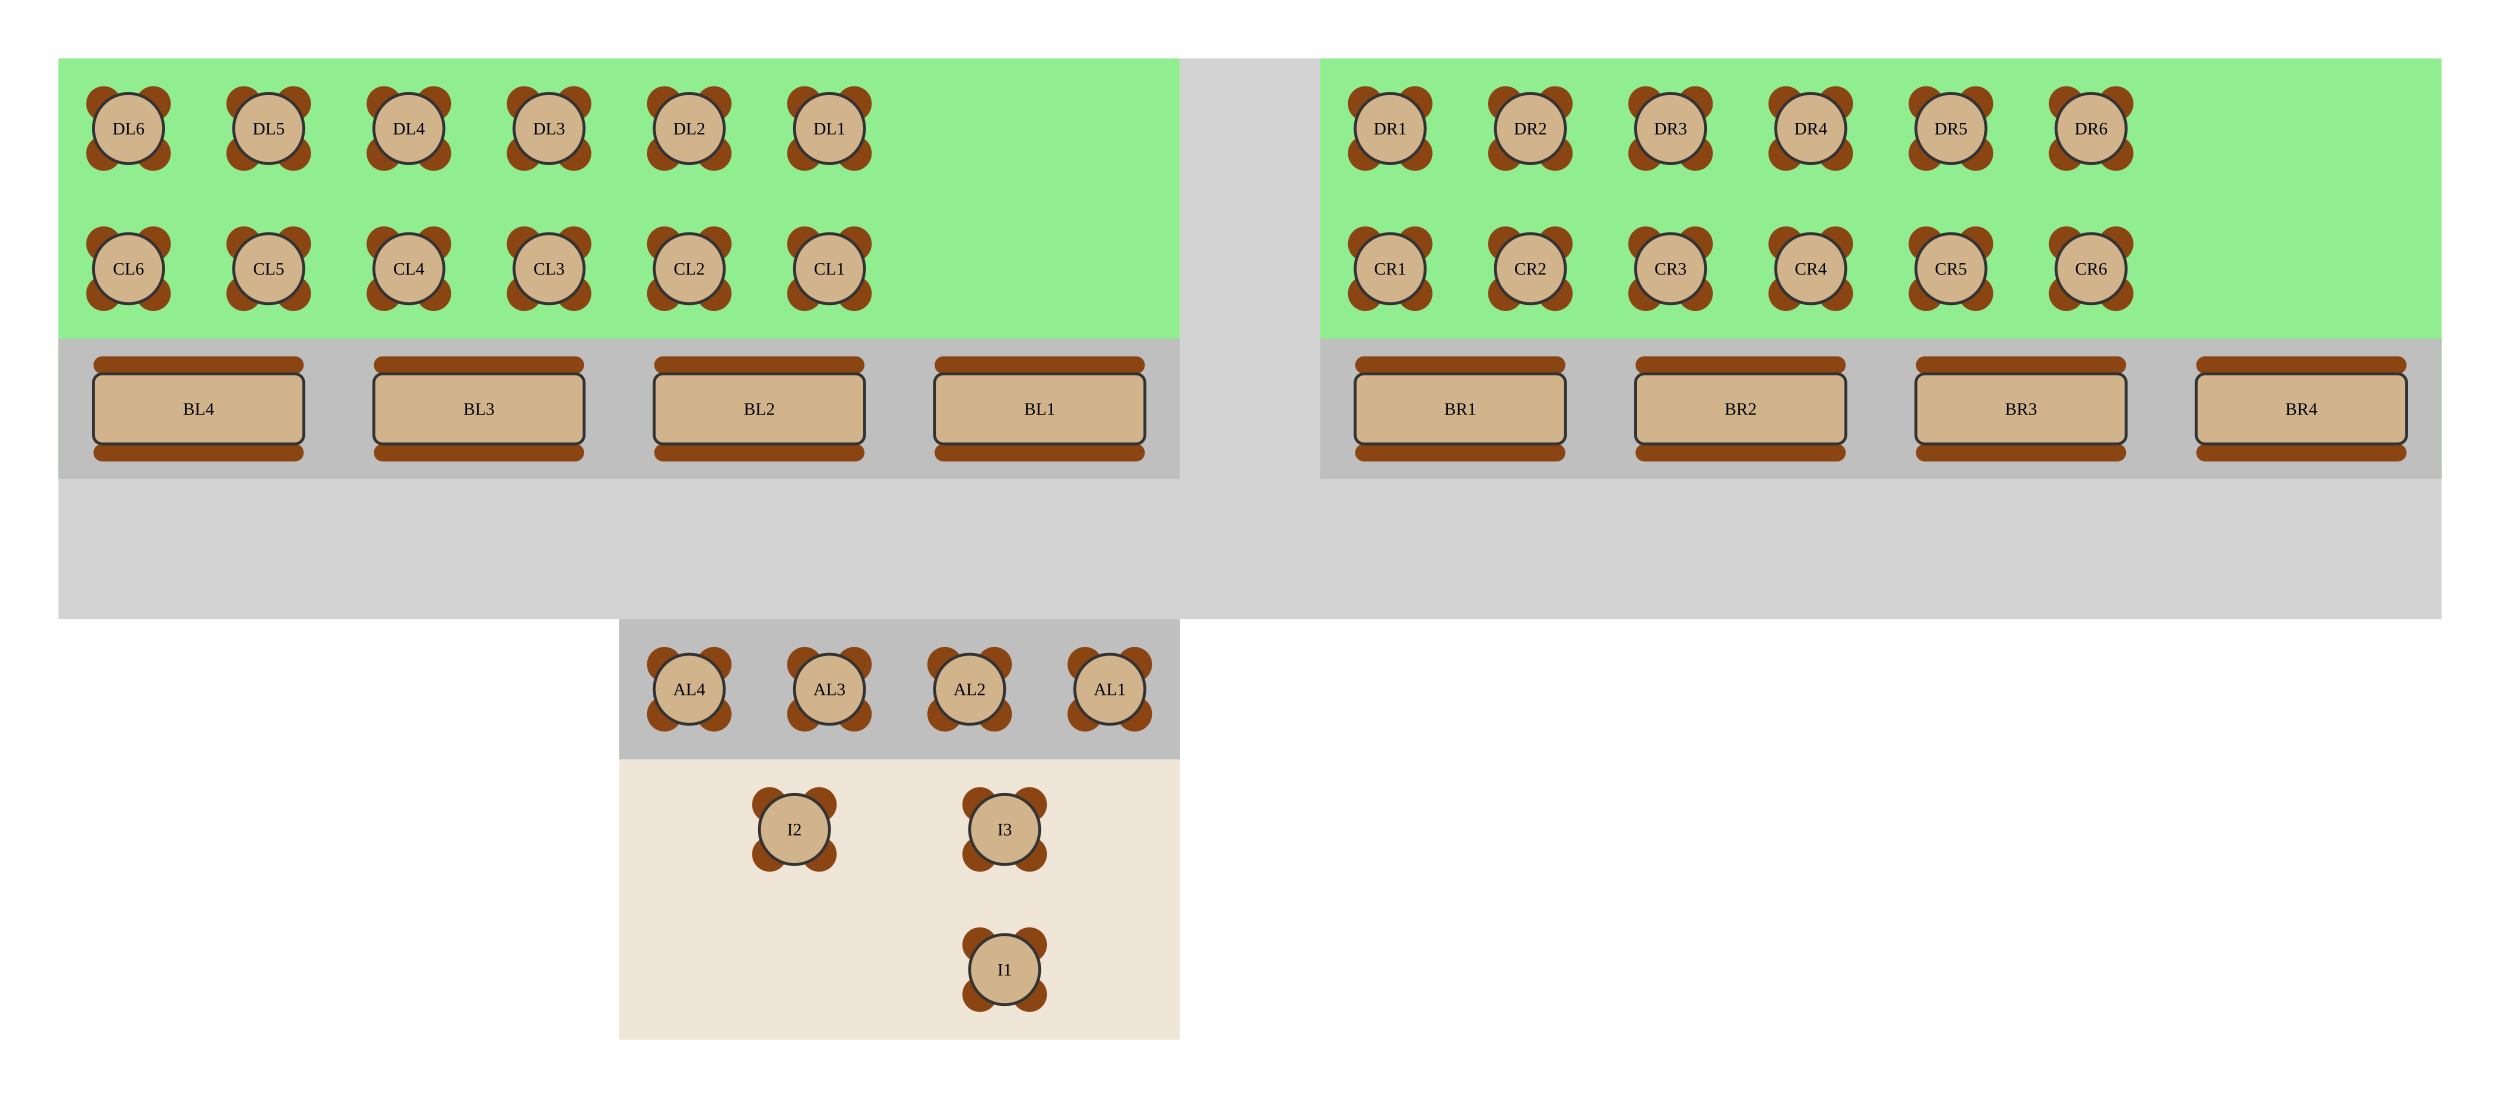
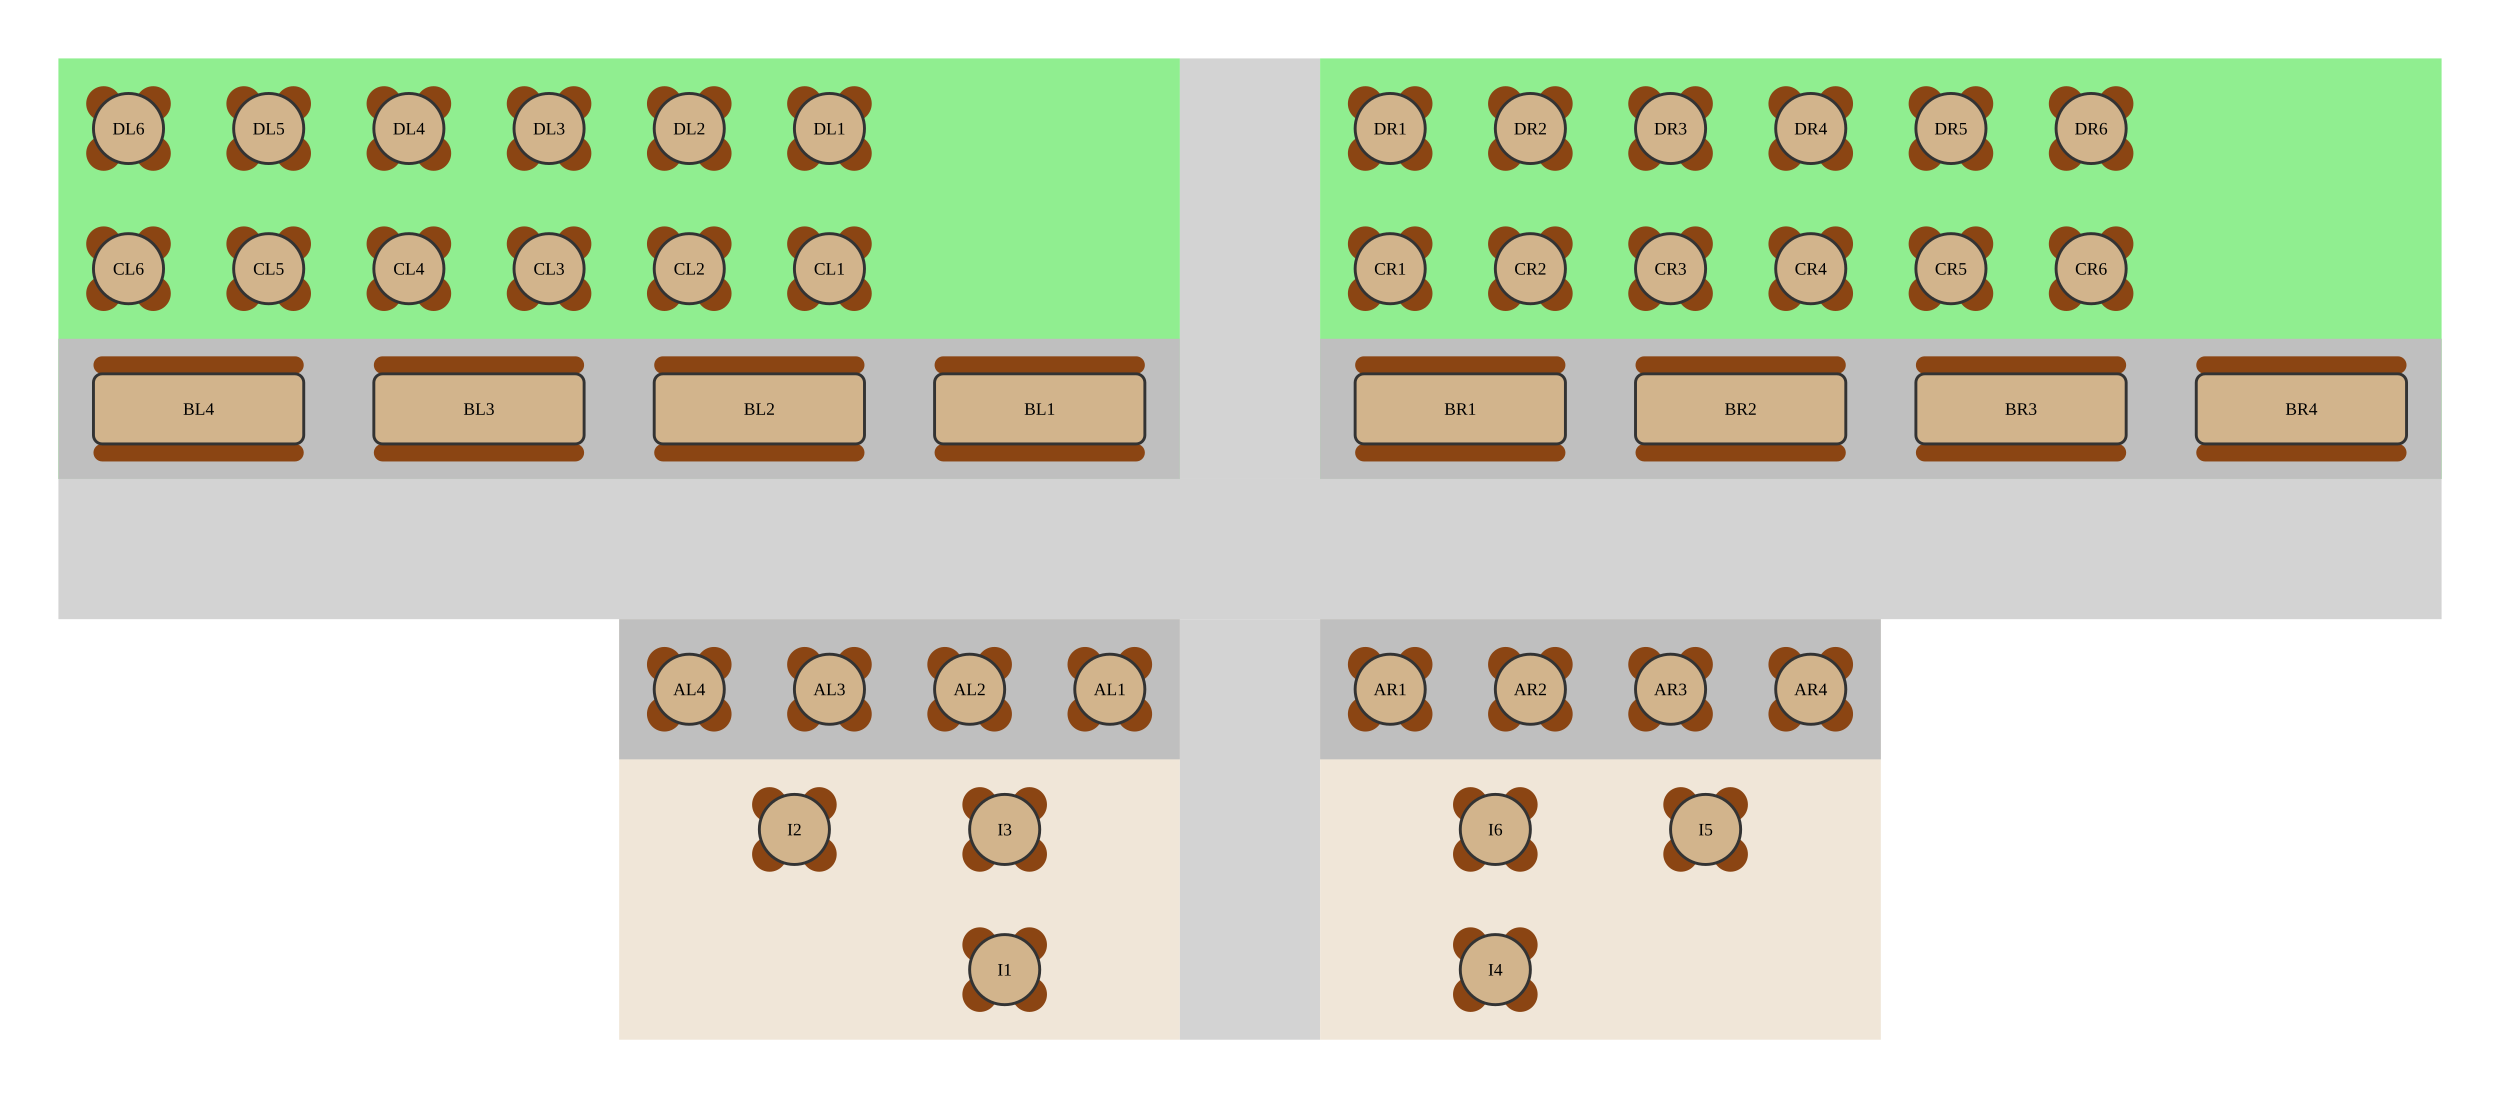
<svg xmlns="http://www.w3.org/2000/svg" viewBox="0 0 856 376">
  <g class="container">
    <g class="container">
      <g class="container">
        <rect x="20" y="20" width="384" height="144" fill="lightgreen" />
        <g class="container">
          <rect x="20" y="116" width="384" height="48" fill="#BFBFBF" />
          <rect x="320" y="122" width="72" height="6" rx="3" ry="3" fill="#8B4513" />
          <rect x="320" y="152" width="72" height="6" rx="3" ry="3" fill="#8B4513" />
          <rect x="320" y="128" width="72" height="24" rx="3" ry="3" fill="#D2B48C" stroke="#333" stroke-width="1" />
          <text x="356" y="140" text-anchor="middle" dominant-baseline="central" font-size="6" fill="#000">BL1</text>
          <rect x="224" y="122" width="72" height="6" rx="3" ry="3" fill="#8B4513" />
          <rect x="224" y="152" width="72" height="6" rx="3" ry="3" fill="#8B4513" />
          <rect x="224" y="128" width="72" height="24" rx="3" ry="3" fill="#D2B48C" stroke="#333" stroke-width="1" />
          <text x="260" y="140" text-anchor="middle" dominant-baseline="central" font-size="6" fill="#000">BL2</text>
          <rect x="128" y="122" width="72" height="6" rx="3" ry="3" fill="#8B4513" />
          <rect x="128" y="152" width="72" height="6" rx="3" ry="3" fill="#8B4513" />
          <rect x="128" y="128" width="72" height="24" rx="3" ry="3" fill="#D2B48C" stroke="#333" stroke-width="1" />
          <text x="164" y="140" text-anchor="middle" dominant-baseline="central" font-size="6" fill="#000">BL3</text>
          <rect x="32" y="122" width="72" height="6" rx="3" ry="3" fill="#8B4513" />
          <rect x="32" y="152" width="72" height="6" rx="3" ry="3" fill="#8B4513" />
          <rect x="32" y="128" width="72" height="24" rx="3" ry="3" fill="#D2B48C" stroke="#333" stroke-width="1" />
          <text x="68" y="140" text-anchor="middle" dominant-baseline="central" font-size="6" fill="#000">BL4</text>
        </g>
        <g class="container">
          <circle cx="292.485" cy="83.515" r="6" fill="#8B4513" />
          <circle cx="292.485" cy="100.485" r="6" fill="#8B4513" />
          <circle cx="275.515" cy="100.485" r="6" fill="#8B4513" />
          <circle cx="275.515" cy="83.515" r="6" fill="#8B4513" />
          <ellipse cx="284" cy="92" rx="12" ry="12" fill="#D2B48C" stroke="#333" stroke-width="1" />
          <text x="284" y="92" text-anchor="middle" dominant-baseline="central" font-size="6" fill="#000">CL1</text>
          <circle cx="244.485" cy="83.515" r="6" fill="#8B4513" />
          <circle cx="244.485" cy="100.485" r="6" fill="#8B4513" />
          <circle cx="227.515" cy="100.485" r="6" fill="#8B4513" />
          <circle cx="227.515" cy="83.515" r="6" fill="#8B4513" />
          <ellipse cx="236" cy="92" rx="12" ry="12" fill="#D2B48C" stroke="#333" stroke-width="1" />
          <text x="236" y="92" text-anchor="middle" dominant-baseline="central" font-size="6" fill="#000">CL2</text>
          <circle cx="196.485" cy="83.515" r="6" fill="#8B4513" />
          <circle cx="196.485" cy="100.485" r="6" fill="#8B4513" />
          <circle cx="179.515" cy="100.485" r="6" fill="#8B4513" />
          <circle cx="179.515" cy="83.515" r="6" fill="#8B4513" />
          <ellipse cx="188" cy="92" rx="12" ry="12" fill="#D2B48C" stroke="#333" stroke-width="1" />
          <text x="188" y="92" text-anchor="middle" dominant-baseline="central" font-size="6" fill="#000">CL3</text>
          <circle cx="148.485" cy="83.515" r="6" fill="#8B4513" />
          <circle cx="148.485" cy="100.485" r="6" fill="#8B4513" />
          <circle cx="131.515" cy="100.485" r="6" fill="#8B4513" />
          <circle cx="131.515" cy="83.515" r="6" fill="#8B4513" />
          <ellipse cx="140" cy="92" rx="12" ry="12" fill="#D2B48C" stroke="#333" stroke-width="1" />
          <text x="140" y="92" text-anchor="middle" dominant-baseline="central" font-size="6" fill="#000">CL4</text>
          <circle cx="100.485" cy="83.515" r="6" fill="#8B4513" />
          <circle cx="100.485" cy="100.485" r="6" fill="#8B4513" />
          <circle cx="83.515" cy="100.485" r="6" fill="#8B4513" />
          <circle cx="83.515" cy="83.515" r="6" fill="#8B4513" />
          <ellipse cx="92" cy="92" rx="12" ry="12" fill="#D2B48C" stroke="#333" stroke-width="1" />
          <text x="92" y="92" text-anchor="middle" dominant-baseline="central" font-size="6" fill="#000">CL5</text>
          <circle cx="52.485" cy="83.515" r="6" fill="#8B4513" />
          <circle cx="52.485" cy="100.485" r="6" fill="#8B4513" />
          <circle cx="35.515" cy="100.485" r="6" fill="#8B4513" />
          <circle cx="35.515" cy="83.515" r="6" fill="#8B4513" />
          <ellipse cx="44" cy="92" rx="12" ry="12" fill="#D2B48C" stroke="#333" stroke-width="1" />
          <text x="44" y="92" text-anchor="middle" dominant-baseline="central" font-size="6" fill="#000">CL6</text>
        </g>
        <g class="container">
          <circle cx="292.485" cy="35.515" r="6" fill="#8B4513" />
          <circle cx="292.485" cy="52.485" r="6" fill="#8B4513" />
          <circle cx="275.515" cy="52.485" r="6" fill="#8B4513" />
          <circle cx="275.515" cy="35.515" r="6" fill="#8B4513" />
          <ellipse cx="284" cy="44" rx="12" ry="12" fill="#D2B48C" stroke="#333" stroke-width="1" />
          <text x="284" y="44" text-anchor="middle" dominant-baseline="central" font-size="6" fill="#000">DL1</text>
          <circle cx="244.485" cy="35.515" r="6" fill="#8B4513" />
          <circle cx="244.485" cy="52.485" r="6" fill="#8B4513" />
          <circle cx="227.515" cy="52.485" r="6" fill="#8B4513" />
          <circle cx="227.515" cy="35.515" r="6" fill="#8B4513" />
          <ellipse cx="236" cy="44" rx="12" ry="12" fill="#D2B48C" stroke="#333" stroke-width="1" />
          <text x="236" y="44" text-anchor="middle" dominant-baseline="central" font-size="6" fill="#000">DL2</text>
          <circle cx="196.485" cy="35.515" r="6" fill="#8B4513" />
          <circle cx="196.485" cy="52.485" r="6" fill="#8B4513" />
          <circle cx="179.515" cy="52.485" r="6" fill="#8B4513" />
          <circle cx="179.515" cy="35.515" r="6" fill="#8B4513" />
          <ellipse cx="188" cy="44" rx="12" ry="12" fill="#D2B48C" stroke="#333" stroke-width="1" />
          <text x="188" y="44" text-anchor="middle" dominant-baseline="central" font-size="6" fill="#000">DL3</text>
          <circle cx="148.485" cy="35.515" r="6" fill="#8B4513" />
          <circle cx="148.485" cy="52.485" r="6" fill="#8B4513" />
          <circle cx="131.515" cy="52.485" r="6" fill="#8B4513" />
          <circle cx="131.515" cy="35.515" r="6" fill="#8B4513" />
          <ellipse cx="140" cy="44" rx="12" ry="12" fill="#D2B48C" stroke="#333" stroke-width="1" />
          <text x="140" y="44" text-anchor="middle" dominant-baseline="central" font-size="6" fill="#000">DL4</text>
          <circle cx="100.485" cy="35.515" r="6" fill="#8B4513" />
          <circle cx="100.485" cy="52.485" r="6" fill="#8B4513" />
          <circle cx="83.515" cy="52.485" r="6" fill="#8B4513" />
          <circle cx="83.515" cy="35.515" r="6" fill="#8B4513" />
          <ellipse cx="92" cy="44" rx="12" ry="12" fill="#D2B48C" stroke="#333" stroke-width="1" />
          <text x="92" y="44" text-anchor="middle" dominant-baseline="central" font-size="6" fill="#000">DL5</text>
          <circle cx="52.485" cy="35.515" r="6" fill="#8B4513" />
          <circle cx="52.485" cy="52.485" r="6" fill="#8B4513" />
          <circle cx="35.515" cy="52.485" r="6" fill="#8B4513" />
          <circle cx="35.515" cy="35.515" r="6" fill="#8B4513" />
          <ellipse cx="44" cy="44" rx="12" ry="12" fill="#D2B48C" stroke="#333" stroke-width="1" />
          <text x="44" y="44" text-anchor="middle" dominant-baseline="central" font-size="6" fill="#000">DL6</text>
        </g>
      </g>
      <g class="container">
        <rect x="404" y="20" width="48" height="144" fill="lightgray" />
      </g>
      <g class="container">
        <rect x="452" y="20" width="384" height="144" fill="lightgreen" />
        <g class="container">
          <rect x="452" y="116" width="384" height="48" fill="#BFBFBF" />
          <rect x="464" y="122" width="72" height="6" rx="3" ry="3" fill="#8B4513" />
          <rect x="464" y="152" width="72" height="6" rx="3" ry="3" fill="#8B4513" />
          <rect x="464" y="128" width="72" height="24" rx="3" ry="3" fill="#D2B48C" stroke="#333" stroke-width="1" />
          <text x="500" y="140" text-anchor="middle" dominant-baseline="central" font-size="6" fill="#000">BR1</text>
          <rect x="560" y="122" width="72" height="6" rx="3" ry="3" fill="#8B4513" />
          <rect x="560" y="152" width="72" height="6" rx="3" ry="3" fill="#8B4513" />
          <rect x="560" y="128" width="72" height="24" rx="3" ry="3" fill="#D2B48C" stroke="#333" stroke-width="1" />
          <text x="596" y="140" text-anchor="middle" dominant-baseline="central" font-size="6" fill="#000">BR2</text>
          <rect x="656" y="122" width="72" height="6" rx="3" ry="3" fill="#8B4513" />
          <rect x="656" y="152" width="72" height="6" rx="3" ry="3" fill="#8B4513" />
          <rect x="656" y="128" width="72" height="24" rx="3" ry="3" fill="#D2B48C" stroke="#333" stroke-width="1" />
          <text x="692" y="140" text-anchor="middle" dominant-baseline="central" font-size="6" fill="#000">BR3</text>
          <rect x="752" y="122" width="72" height="6" rx="3" ry="3" fill="#8B4513" />
          <rect x="752" y="152" width="72" height="6" rx="3" ry="3" fill="#8B4513" />
          <rect x="752" y="128" width="72" height="24" rx="3" ry="3" fill="#D2B48C" stroke="#333" stroke-width="1" />
          <text x="788" y="140" text-anchor="middle" dominant-baseline="central" font-size="6" fill="#000">BR4</text>
        </g>
        <g class="container">
          <circle cx="484.485" cy="83.515" r="6" fill="#8B4513" />
          <circle cx="484.485" cy="100.485" r="6" fill="#8B4513" />
          <circle cx="467.515" cy="100.485" r="6" fill="#8B4513" />
          <circle cx="467.515" cy="83.515" r="6" fill="#8B4513" />
          <ellipse cx="476" cy="92" rx="12" ry="12" fill="#D2B48C" stroke="#333" stroke-width="1" />
          <text x="476" y="92" text-anchor="middle" dominant-baseline="central" font-size="6" fill="#000">CR1</text>
          <circle cx="532.485" cy="83.515" r="6" fill="#8B4513" />
          <circle cx="532.485" cy="100.485" r="6" fill="#8B4513" />
          <circle cx="515.515" cy="100.485" r="6" fill="#8B4513" />
          <circle cx="515.515" cy="83.515" r="6" fill="#8B4513" />
          <ellipse cx="524" cy="92" rx="12" ry="12" fill="#D2B48C" stroke="#333" stroke-width="1" />
          <text x="524" y="92" text-anchor="middle" dominant-baseline="central" font-size="6" fill="#000">CR2</text>
          <circle cx="580.485" cy="83.515" r="6" fill="#8B4513" />
          <circle cx="580.485" cy="100.485" r="6" fill="#8B4513" />
          <circle cx="563.515" cy="100.485" r="6" fill="#8B4513" />
          <circle cx="563.515" cy="83.515" r="6" fill="#8B4513" />
          <ellipse cx="572" cy="92" rx="12" ry="12" fill="#D2B48C" stroke="#333" stroke-width="1" />
          <text x="572" y="92" text-anchor="middle" dominant-baseline="central" font-size="6" fill="#000">CR3</text>
          <circle cx="628.485" cy="83.515" r="6" fill="#8B4513" />
          <circle cx="628.485" cy="100.485" r="6" fill="#8B4513" />
          <circle cx="611.515" cy="100.485" r="6" fill="#8B4513" />
          <circle cx="611.515" cy="83.515" r="6" fill="#8B4513" />
          <ellipse cx="620" cy="92" rx="12" ry="12" fill="#D2B48C" stroke="#333" stroke-width="1" />
          <text x="620" y="92" text-anchor="middle" dominant-baseline="central" font-size="6" fill="#000">CR4</text>
          <circle cx="676.485" cy="83.515" r="6" fill="#8B4513" />
          <circle cx="676.485" cy="100.485" r="6" fill="#8B4513" />
          <circle cx="659.515" cy="100.485" r="6" fill="#8B4513" />
          <circle cx="659.515" cy="83.515" r="6" fill="#8B4513" />
          <ellipse cx="668" cy="92" rx="12" ry="12" fill="#D2B48C" stroke="#333" stroke-width="1" />
          <text x="668" y="92" text-anchor="middle" dominant-baseline="central" font-size="6" fill="#000">CR5</text>
          <circle cx="724.485" cy="83.515" r="6" fill="#8B4513" />
          <circle cx="724.485" cy="100.485" r="6" fill="#8B4513" />
          <circle cx="707.515" cy="100.485" r="6" fill="#8B4513" />
          <circle cx="707.515" cy="83.515" r="6" fill="#8B4513" />
          <ellipse cx="716" cy="92" rx="12" ry="12" fill="#D2B48C" stroke="#333" stroke-width="1" />
          <text x="716" y="92" text-anchor="middle" dominant-baseline="central" font-size="6" fill="#000">CR6</text>
        </g>
        <g class="container">
          <circle cx="484.485" cy="35.515" r="6" fill="#8B4513" />
          <circle cx="484.485" cy="52.485" r="6" fill="#8B4513" />
          <circle cx="467.515" cy="52.485" r="6" fill="#8B4513" />
          <circle cx="467.515" cy="35.515" r="6" fill="#8B4513" />
          <ellipse cx="476" cy="44" rx="12" ry="12" fill="#D2B48C" stroke="#333" stroke-width="1" />
          <text x="476" y="44" text-anchor="middle" dominant-baseline="central" font-size="6" fill="#000">DR1</text>
          <circle cx="532.485" cy="35.515" r="6" fill="#8B4513" />
          <circle cx="532.485" cy="52.485" r="6" fill="#8B4513" />
          <circle cx="515.515" cy="52.485" r="6" fill="#8B4513" />
          <circle cx="515.515" cy="35.515" r="6" fill="#8B4513" />
          <ellipse cx="524" cy="44" rx="12" ry="12" fill="#D2B48C" stroke="#333" stroke-width="1" />
          <text x="524" y="44" text-anchor="middle" dominant-baseline="central" font-size="6" fill="#000">DR2</text>
          <circle cx="580.485" cy="35.515" r="6" fill="#8B4513" />
          <circle cx="580.485" cy="52.485" r="6" fill="#8B4513" />
          <circle cx="563.515" cy="52.485" r="6" fill="#8B4513" />
          <circle cx="563.515" cy="35.515" r="6" fill="#8B4513" />
          <ellipse cx="572" cy="44" rx="12" ry="12" fill="#D2B48C" stroke="#333" stroke-width="1" />
          <text x="572" y="44" text-anchor="middle" dominant-baseline="central" font-size="6" fill="#000">DR3</text>
          <circle cx="628.485" cy="35.515" r="6" fill="#8B4513" />
          <circle cx="628.485" cy="52.485" r="6" fill="#8B4513" />
          <circle cx="611.515" cy="52.485" r="6" fill="#8B4513" />
          <circle cx="611.515" cy="35.515" r="6" fill="#8B4513" />
          <ellipse cx="620" cy="44" rx="12" ry="12" fill="#D2B48C" stroke="#333" stroke-width="1" />
          <text x="620" y="44" text-anchor="middle" dominant-baseline="central" font-size="6" fill="#000">DR4</text>
          <circle cx="676.485" cy="35.515" r="6" fill="#8B4513" />
          <circle cx="676.485" cy="52.485" r="6" fill="#8B4513" />
          <circle cx="659.515" cy="52.485" r="6" fill="#8B4513" />
          <circle cx="659.515" cy="35.515" r="6" fill="#8B4513" />
          <ellipse cx="668" cy="44" rx="12" ry="12" fill="#D2B48C" stroke="#333" stroke-width="1" />
          <text x="668" y="44" text-anchor="middle" dominant-baseline="central" font-size="6" fill="#000">DR5</text>
          <circle cx="724.485" cy="35.515" r="6" fill="#8B4513" />
          <circle cx="724.485" cy="52.485" r="6" fill="#8B4513" />
          <circle cx="707.515" cy="52.485" r="6" fill="#8B4513" />
          <circle cx="707.515" cy="35.515" r="6" fill="#8B4513" />
          <ellipse cx="716" cy="44" rx="12" ry="12" fill="#D2B48C" stroke="#333" stroke-width="1" />
          <text x="716" y="44" text-anchor="middle" dominant-baseline="central" font-size="6" fill="#000">DR6</text>
        </g>
      </g>
    </g>
    <g class="container">
      <rect x="20" y="164" width="816" height="48" fill="lightgray" />
    </g>
    <g class="container">
      <g class="container">
        <rect x="212" y="212" width="192" height="144" fill="#F0E6D8" />
        <g class="container">
          <rect x="212" y="212" width="192" height="48" fill="#BFBFBF" />
          <circle cx="388.485" cy="227.515" r="6" fill="#8B4513" />
          <circle cx="388.485" cy="244.485" r="6" fill="#8B4513" />
          <circle cx="371.515" cy="244.485" r="6" fill="#8B4513" />
          <circle cx="371.515" cy="227.515" r="6" fill="#8B4513" />
          <ellipse cx="380" cy="236" rx="12" ry="12" fill="#D2B48C" stroke="#333" stroke-width="1" />
          <text x="380" y="236" text-anchor="middle" dominant-baseline="central" font-size="6" fill="#000">AL1</text>
          <circle cx="340.485" cy="227.515" r="6" fill="#8B4513" />
          <circle cx="340.485" cy="244.485" r="6" fill="#8B4513" />
          <circle cx="323.515" cy="244.485" r="6" fill="#8B4513" />
          <circle cx="323.515" cy="227.515" r="6" fill="#8B4513" />
          <ellipse cx="332" cy="236" rx="12" ry="12" fill="#D2B48C" stroke="#333" stroke-width="1" />
          <text x="332" y="236" text-anchor="middle" dominant-baseline="central" font-size="6" fill="#000">AL2</text>
          <circle cx="292.485" cy="227.515" r="6" fill="#8B4513" />
          <circle cx="292.485" cy="244.485" r="6" fill="#8B4513" />
          <circle cx="275.515" cy="244.485" r="6" fill="#8B4513" />
          <circle cx="275.515" cy="227.515" r="6" fill="#8B4513" />
          <ellipse cx="284" cy="236" rx="12" ry="12" fill="#D2B48C" stroke="#333" stroke-width="1" />
          <text x="284" y="236" text-anchor="middle" dominant-baseline="central" font-size="6" fill="#000">AL3</text>
          <circle cx="244.485" cy="227.515" r="6" fill="#8B4513" />
          <circle cx="244.485" cy="244.485" r="6" fill="#8B4513" />
          <circle cx="227.515" cy="244.485" r="6" fill="#8B4513" />
          <circle cx="227.515" cy="227.515" r="6" fill="#8B4513" />
          <ellipse cx="236" cy="236" rx="12" ry="12" fill="#D2B48C" stroke="#333" stroke-width="1" />
          <text x="236" y="236" text-anchor="middle" dominant-baseline="central" font-size="6" fill="#000">AL4</text>
        </g>
        <g class="container">
          <g class="container">
            <circle cx="352.485" cy="275.515" r="6" fill="#8B4513" />
            <circle cx="352.485" cy="292.485" r="6" fill="#8B4513" />
            <circle cx="335.515" cy="292.485" r="6" fill="#8B4513" />
            <circle cx="335.515" cy="275.515" r="6" fill="#8B4513" />
            <ellipse cx="344" cy="284" rx="12" ry="12" fill="#D2B48C" stroke="#333" stroke-width="1" />
            <text x="344" y="284" text-anchor="middle" dominant-baseline="central" font-size="6" fill="#000">I3</text>
            <circle cx="280.485" cy="275.515" r="6" fill="#8B4513" />
            <circle cx="280.485" cy="292.485" r="6" fill="#8B4513" />
            <circle cx="263.515" cy="292.485" r="6" fill="#8B4513" />
            <circle cx="263.515" cy="275.515" r="6" fill="#8B4513" />
            <ellipse cx="272" cy="284" rx="12" ry="12" fill="#D2B48C" stroke="#333" stroke-width="1" />
            <text x="272" y="284" text-anchor="middle" dominant-baseline="central" font-size="6" fill="#000">I2</text>
          </g>
          <g class="container">
            <circle cx="352.485" cy="323.515" r="6" fill="#8B4513" />
            <circle cx="352.485" cy="340.485" r="6" fill="#8B4513" />
            <circle cx="335.515" cy="340.485" r="6" fill="#8B4513" />
            <circle cx="335.515" cy="323.515" r="6" fill="#8B4513" />
            <ellipse cx="344" cy="332" rx="12" ry="12" fill="#D2B48C" stroke="#333" stroke-width="1" />
            <text x="344" y="332" text-anchor="middle" dominant-baseline="central" font-size="6" fill="#000">I1</text>
          </g>
        </g>
      </g>
+       <g class="container">
+         <rect x="404" y="212" width="48" height="144" fill="lightgray" />
+       </g>
+       <g class="container">
+         <rect x="452" y="212" width="192" height="144" fill="#F0E6D8" />
+         <g class="container">
+           <rect x="452" y="212" width="192" height="48" fill="#BFBFBF" />
+           <circle cx="484.485" cy="227.515" r="6" fill="#8B4513" />
+           <circle cx="484.485" cy="244.485" r="6" fill="#8B4513" />
+           <circle cx="467.515" cy="244.485" r="6" fill="#8B4513" />
+           <circle cx="467.515" cy="227.515" r="6" fill="#8B4513" />
+           <ellipse cx="476" cy="236" rx="12" ry="12" fill="#D2B48C" stroke="#333" stroke-width="1" />
+           <text x="476" y="236" text-anchor="middle" dominant-baseline="central" font-size="6" fill="#000">AR1</text>
+           <circle cx="532.485" cy="227.515" r="6" fill="#8B4513" />
+           <circle cx="532.485" cy="244.485" r="6" fill="#8B4513" />
+           <circle cx="515.515" cy="244.485" r="6" fill="#8B4513" />
+           <circle cx="515.515" cy="227.515" r="6" fill="#8B4513" />
+           <ellipse cx="524" cy="236" rx="12" ry="12" fill="#D2B48C" stroke="#333" stroke-width="1" />
+           <text x="524" y="236" text-anchor="middle" dominant-baseline="central" font-size="6" fill="#000">AR2</text>
+           <circle cx="580.485" cy="227.515" r="6" fill="#8B4513" />
+           <circle cx="580.485" cy="244.485" r="6" fill="#8B4513" />
+           <circle cx="563.515" cy="244.485" r="6" fill="#8B4513" />
+           <circle cx="563.515" cy="227.515" r="6" fill="#8B4513" />
+           <ellipse cx="572" cy="236" rx="12" ry="12" fill="#D2B48C" stroke="#333" stroke-width="1" />
+           <text x="572" y="236" text-anchor="middle" dominant-baseline="central" font-size="6" fill="#000">AR3</text>
+           <circle cx="628.485" cy="227.515" r="6" fill="#8B4513" />
+           <circle cx="628.485" cy="244.485" r="6" fill="#8B4513" />
+           <circle cx="611.515" cy="244.485" r="6" fill="#8B4513" />
+           <circle cx="611.515" cy="227.515" r="6" fill="#8B4513" />
+           <ellipse cx="620" cy="236" rx="12" ry="12" fill="#D2B48C" stroke="#333" stroke-width="1" />
+           <text x="620" y="236" text-anchor="middle" dominant-baseline="central" font-size="6" fill="#000">AR4</text>
+         </g>
+         <g class="container">
+           <g class="container">
+             <circle cx="520.485" cy="275.515" r="6" fill="#8B4513" />
+             <circle cx="520.485" cy="292.485" r="6" fill="#8B4513" />
+             <circle cx="503.515" cy="292.485" r="6" fill="#8B4513" />
+             <circle cx="503.515" cy="275.515" r="6" fill="#8B4513" />
+             <ellipse cx="512" cy="284" rx="12" ry="12" fill="#D2B48C" stroke="#333" stroke-width="1" />
+             <text x="512" y="284" text-anchor="middle" dominant-baseline="central" font-size="6" fill="#000">I6</text>
+             <circle cx="592.485" cy="275.515" r="6" fill="#8B4513" />
+             <circle cx="592.485" cy="292.485" r="6" fill="#8B4513" />
+             <circle cx="575.515" cy="292.485" r="6" fill="#8B4513" />
+             <circle cx="575.515" cy="275.515" r="6" fill="#8B4513" />
+             <ellipse cx="584" cy="284" rx="12" ry="12" fill="#D2B48C" stroke="#333" stroke-width="1" />
+             <text x="584" y="284" text-anchor="middle" dominant-baseline="central" font-size="6" fill="#000">I5</text>
+           </g>
+           <g class="container">
+             <circle cx="520.485" cy="323.515" r="6" fill="#8B4513" />
+             <circle cx="520.485" cy="340.485" r="6" fill="#8B4513" />
+             <circle cx="503.515" cy="340.485" r="6" fill="#8B4513" />
+             <circle cx="503.515" cy="323.515" r="6" fill="#8B4513" />
+             <ellipse cx="512" cy="332" rx="12" ry="12" fill="#D2B48C" stroke="#333" stroke-width="1" />
+             <text x="512" y="332" text-anchor="middle" dominant-baseline="central" font-size="6" fill="#000">I4</text>
+           </g>
+         </g>
+       </g>
    </g>
  </g>
</svg>
